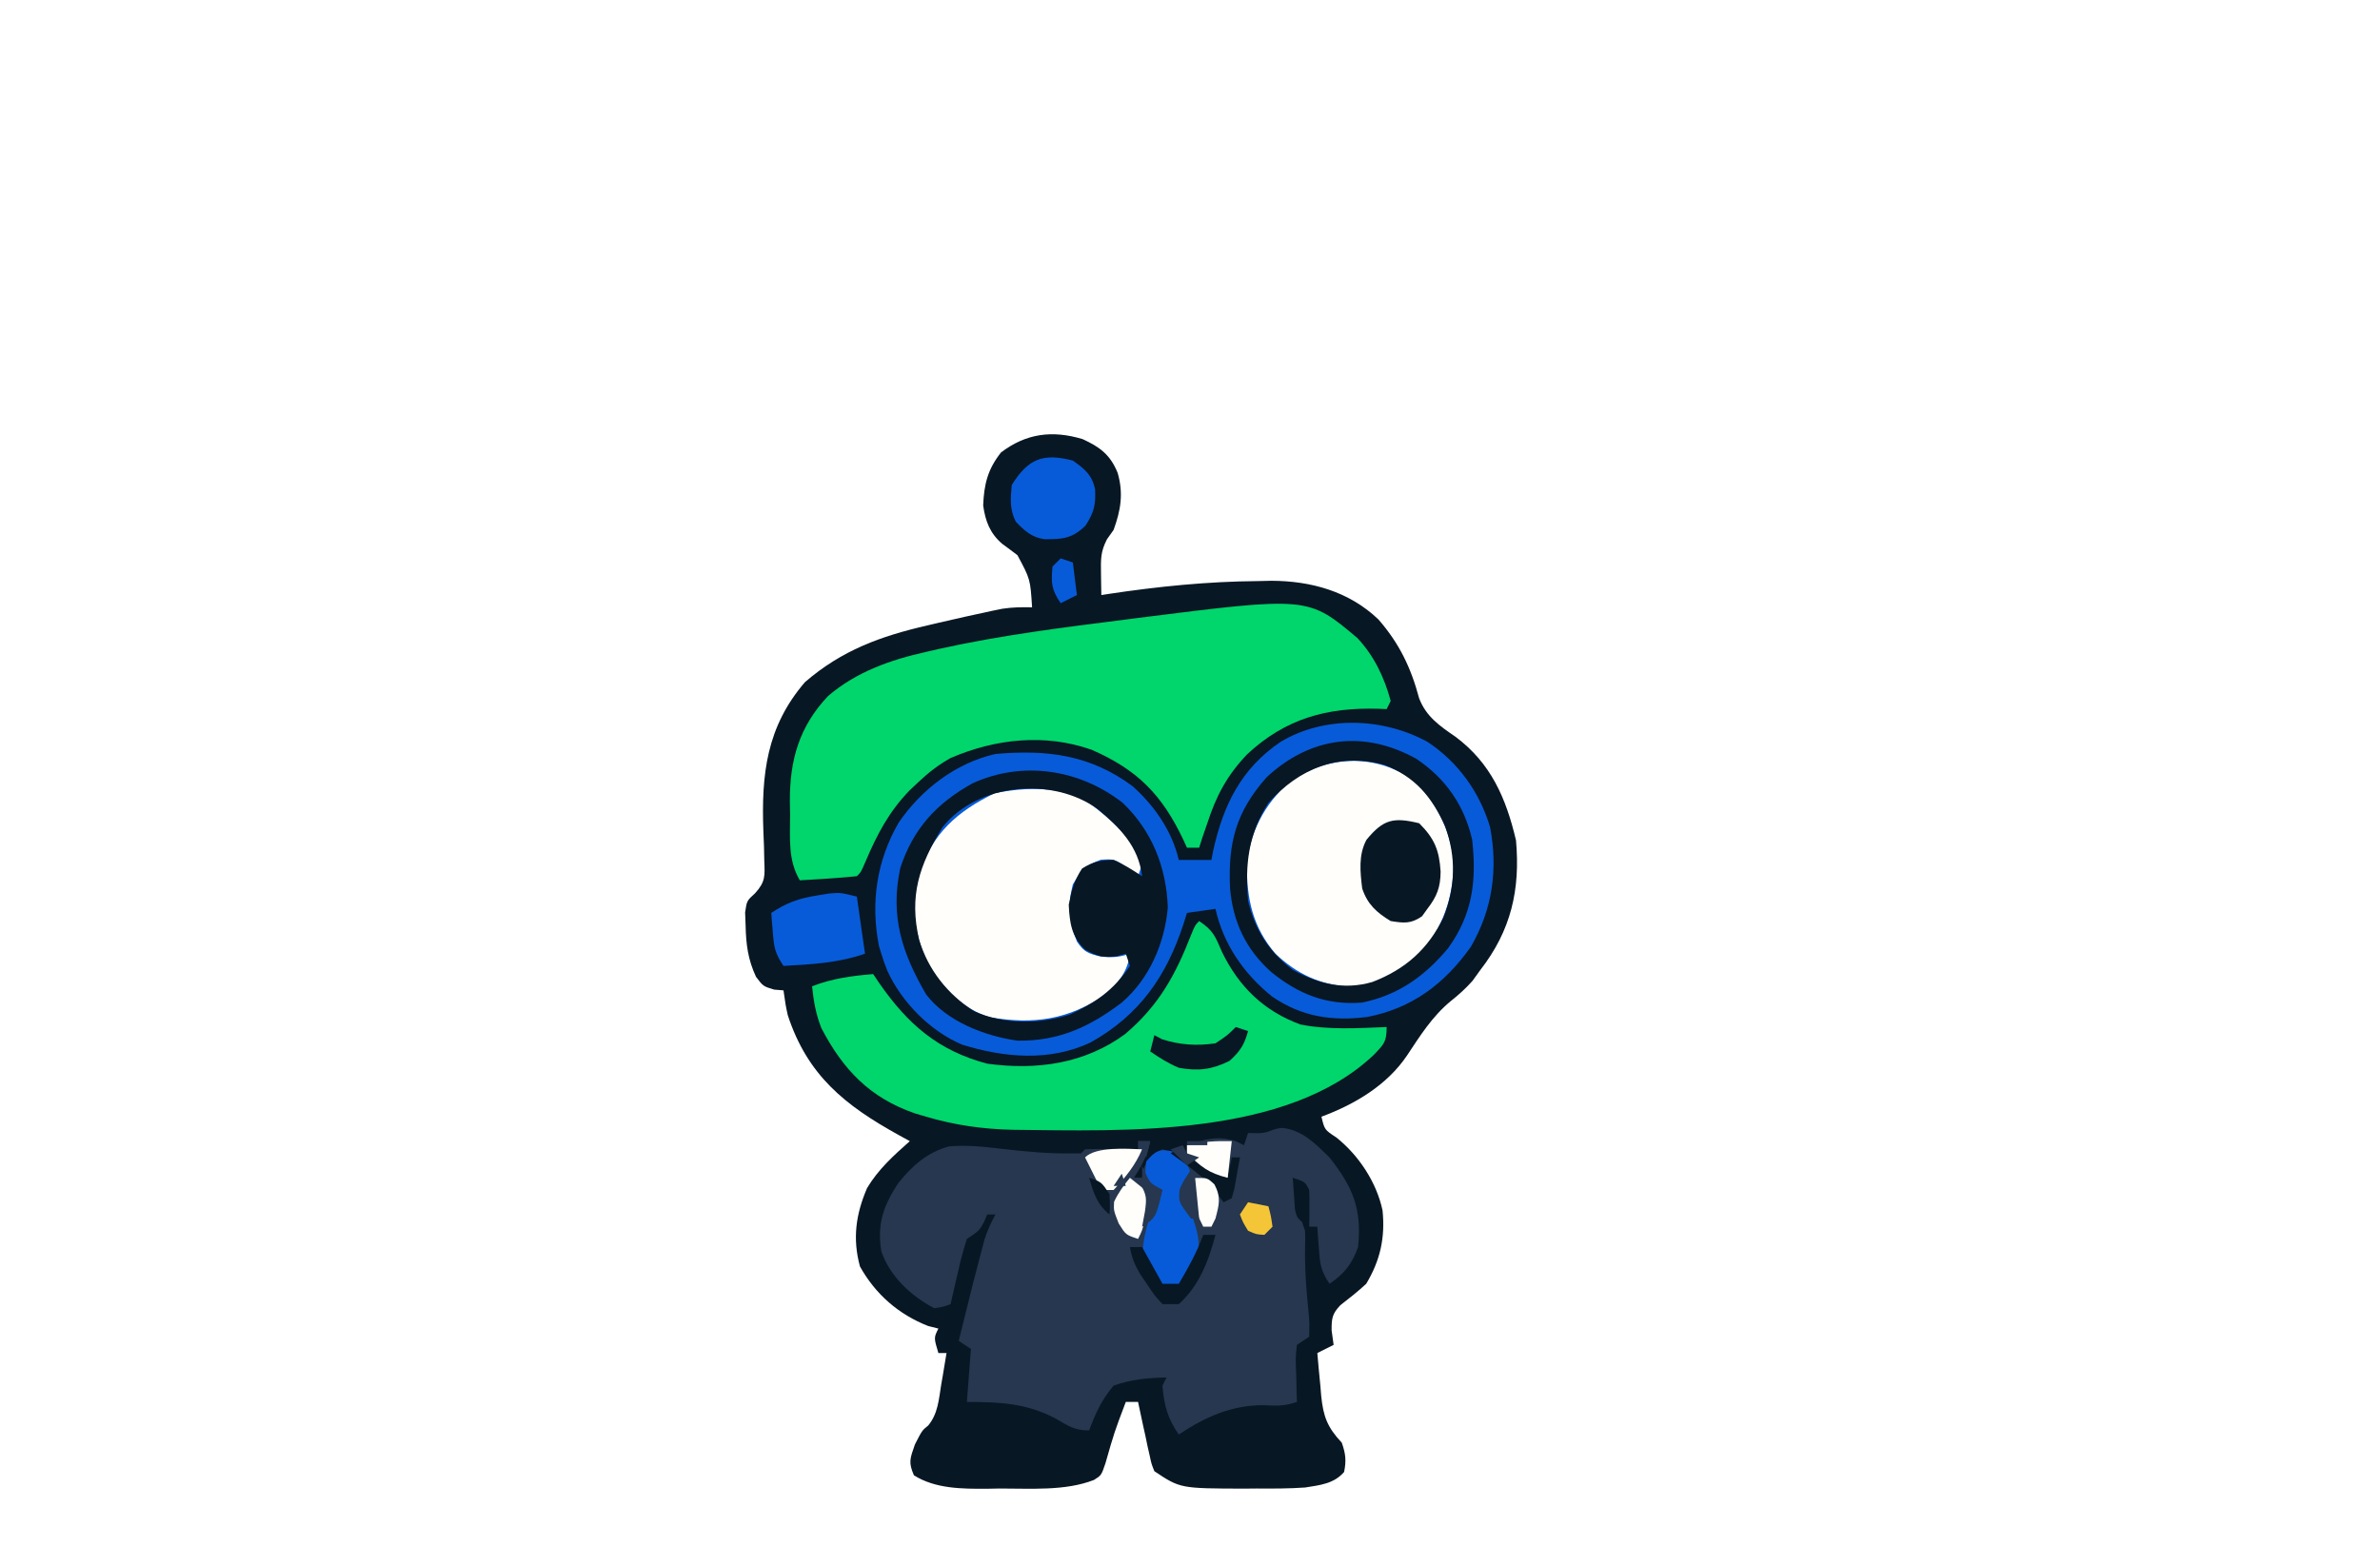
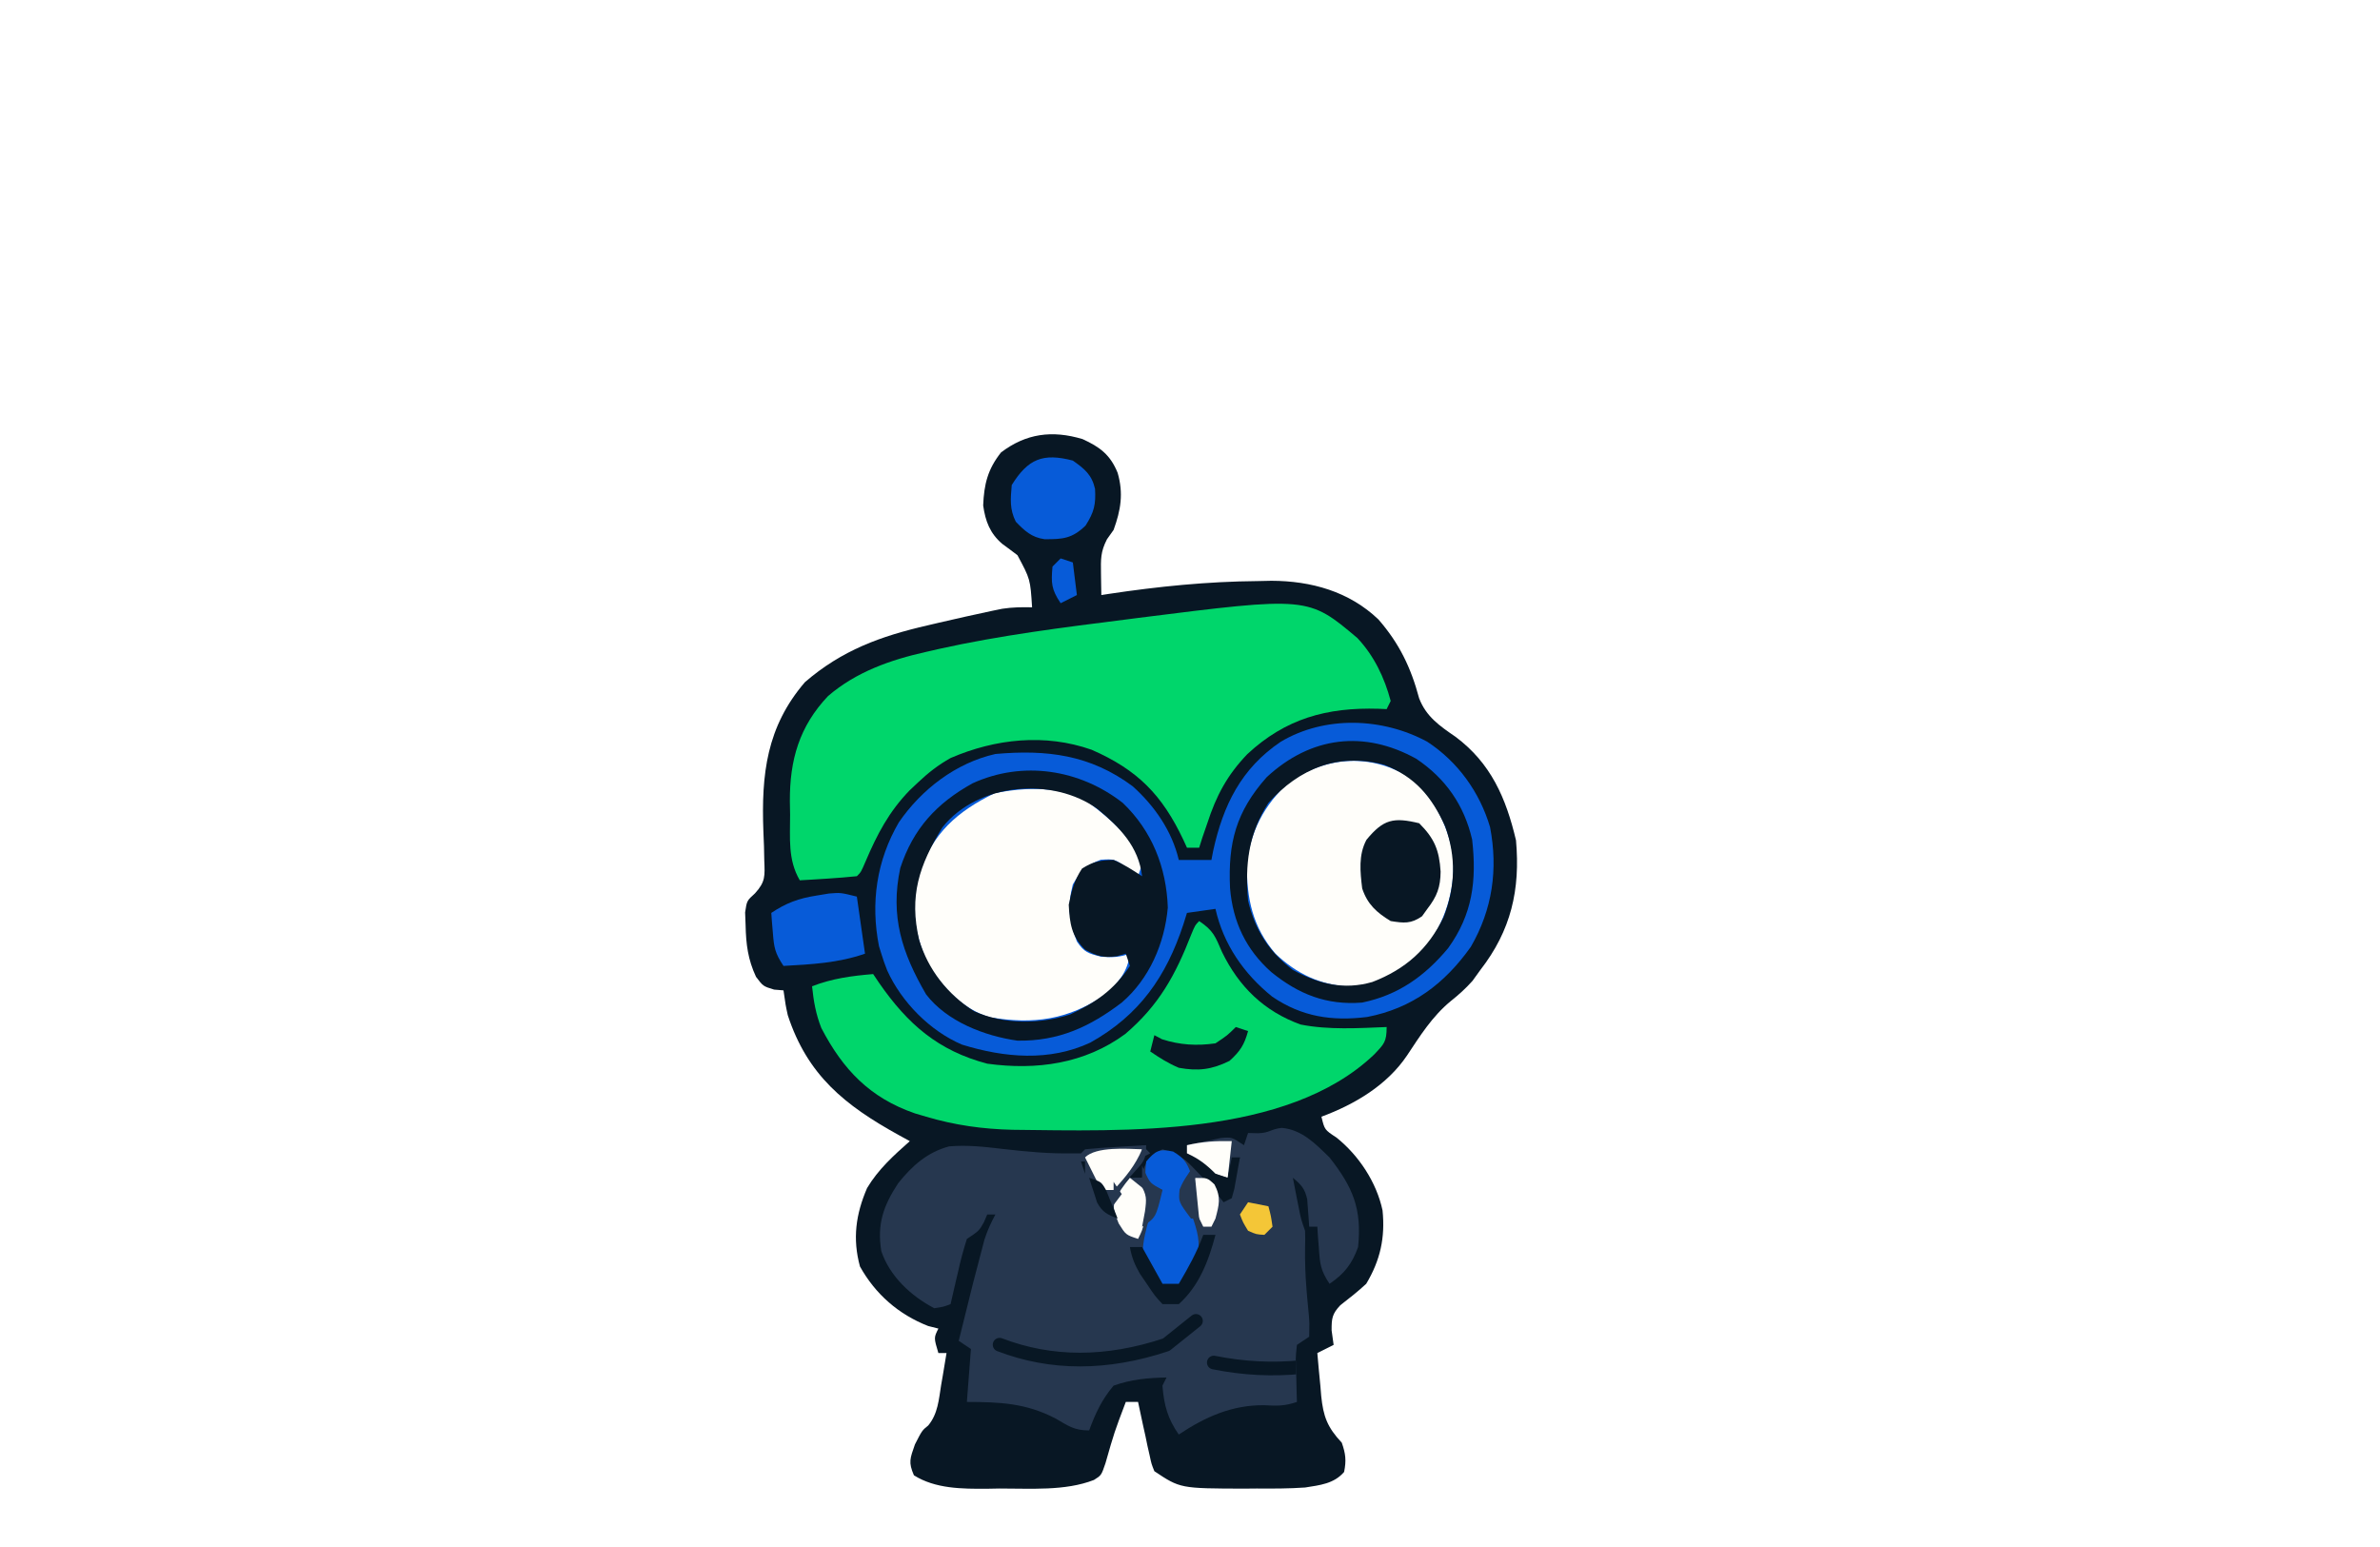
<svg xmlns="http://www.w3.org/2000/svg" viewBox="0 0 400 260" width="400" height="260">
  <path d="M 181.95 73.80 C 184.84 75.12 186.61 76.43 187.84 79.47 C 188.84 82.93 188.37 85.73 187.16 89.06 C 186.79 89.58 186.43 90.10 186.04 90.64 C 184.95 92.77 185.01 93.99 185.04 96.36 C 185.06 97.04 185.06 97.73 185.07 98.43 C 185.08 98.95 185.09 99.47 185.10 100.01 C 185.51 99.95 185.91 99.89 186.32 99.82 C 194.67 98.56 202.94 97.73 211.38 97.66 C 212.14 97.64 212.90 97.63 213.68 97.61 C 220.36 97.63 226.75 99.40 231.68 104.12 C 235.19 108.16 237.13 112.20 238.51 117.36 C 239.69 120.44 241.96 122.00 244.60 123.81 C 250.57 128.26 253.11 134.11 254.79 141.23 C 255.53 149.54 253.96 156.37 248.80 163.02 C 248.36 163.62 247.92 164.23 247.47 164.86 C 246.28 166.19 245.17 167.18 243.79 168.28 C 240.70 170.84 238.67 174.08 236.47 177.40 C 233.10 182.40 227.66 185.62 222.09 187.68 C 222.62 189.88 222.62 189.88 224.61 191.18 C 228.38 194.20 231.35 198.70 232.36 203.43 C 232.82 207.99 231.99 211.79 229.62 215.76 C 228.23 217.05 226.77 218.20 225.27 219.36 C 223.88 220.83 223.79 221.59 223.80 223.59 C 223.91 224.39 224.03 225.20 224.14 226.03 C 222.79 226.71 222.79 226.71 221.40 227.40 C 221.56 229.27 221.73 231.14 221.92 233.00 C 221.96 233.53 222.00 234.06 222.05 234.60 C 222.40 238.04 223.07 239.87 225.51 242.47 C 226.16 244.34 226.29 245.45 225.90 247.39 C 224.18 249.38 221.84 249.60 219.35 250.00 C 216.64 250.19 213.94 250.19 211.21 250.17 C 210.51 250.18 209.81 250.18 209.09 250.19 C 198.36 250.16 198.36 250.16 194.01 247.26 C 193.52 246.04 193.52 246.04 193.21 244.58 C 193.09 244.06 192.97 243.54 192.85 243.00 C 192.74 242.45 192.62 241.91 192.51 241.35 C 192.38 240.80 192.27 240.26 192.14 239.69 C 191.84 238.33 191.56 236.98 191.27 235.62 C 190.59 235.62 189.91 235.62 189.21 235.62 C 187.28 240.71 187.28 240.71 185.79 245.93 C 185.10 247.95 185.10 247.95 183.86 248.73 C 179.00 250.63 173.12 250.15 167.98 250.17 C 167.28 250.19 166.57 250.20 165.85 250.21 C 161.71 250.23 157.22 250.23 153.60 247.95 C 152.65 245.75 152.94 245.14 153.77 242.76 C 154.97 240.41 154.97 240.41 156.00 239.58 C 157.64 237.61 157.78 235.22 158.18 232.75 C 158.27 232.24 158.36 231.72 158.45 231.20 C 158.67 229.93 158.87 228.67 159.08 227.40 C 158.63 227.40 158.17 227.40 157.71 227.40 C 156.94 224.83 156.94 224.83 157.71 223.29 C 157.14 223.15 156.58 223.00 156.00 222.86 C 151.02 220.91 147.13 217.52 144.53 212.85 C 143.26 208.19 143.83 204.07 145.73 199.67 C 147.59 196.54 150.21 194.18 152.91 191.79 C 152.28 191.44 151.64 191.09 150.98 190.73 C 142.04 185.78 135.71 180.75 132.40 170.62 C 132.03 168.93 132.03 168.93 131.68 166.45 C 131.16 166.41 130.64 166.36 130.10 166.32 C 128.26 165.76 128.26 165.76 127.06 164.17 C 125.70 161.25 125.38 158.71 125.31 155.49 C 125.28 154.78 125.25 154.07 125.23 153.34 C 125.52 151.38 125.52 151.38 126.90 150.13 C 128.67 148.18 128.55 147.22 128.45 144.61 C 128.44 143.82 128.42 143.04 128.40 142.22 C 128.37 141.40 128.33 140.58 128.30 139.74 C 127.94 130.07 128.84 122.16 135.28 114.65 C 141.51 109.27 148.00 106.92 155.91 105.10 C 156.52 104.96 157.12 104.82 157.74 104.67 C 160.77 103.96 163.80 103.29 166.85 102.64 C 167.39 102.53 167.91 102.42 168.46 102.31 C 170.15 102.05 171.76 102.03 173.46 102.07 C 173.16 97.34 173.16 97.34 171.00 93.31 C 170.16 92.67 169.31 92.03 168.45 91.41 C 166.38 89.64 165.61 87.60 165.24 84.95 C 165.38 81.38 166.01 78.85 168.24 76.04 C 172.43 72.85 176.84 72.26 181.95 73.80 Z" fill="#081724" />
  <path d="M 239.89 124.67 C 245.01 128.02 248.69 133.13 250.43 139.01 C 251.79 146.10 250.84 152.82 247.21 159.11 C 242.81 165.33 237.32 169.47 229.78 170.92 C 223.84 171.65 218.81 170.90 213.81 167.50 C 209.05 163.66 205.63 158.74 204.28 152.75 C 201.90 153.09 201.90 153.09 199.49 153.43 C 199.20 154.36 199.20 154.36 198.90 155.32 C 196.00 164.14 191.51 170.60 183.26 175.22 C 176.39 178.44 168.80 177.77 161.69 175.57 C 156.31 173.29 151.50 168.39 149.11 163.10 C 148.74 162.18 148.41 161.23 148.12 160.28 C 147.99 159.87 147.86 159.46 147.73 159.03 C 146.29 151.74 147.33 144.62 151.06 138.22 C 154.87 132.66 160.67 128.21 167.30 126.72 C 175.94 125.95 183.24 126.85 190.36 132.14 C 194.06 135.46 196.96 139.65 198.12 144.53 C 199.92 144.53 201.73 144.53 203.60 144.53 C 203.70 144.01 203.79 143.50 203.90 142.97 C 205.58 135.31 208.61 129.15 215.24 124.67 C 222.67 120.24 232.38 120.59 239.89 124.67 Z" fill="#075BD8" />
-   <path d="M 215.43 189.56 C 218.84 189.87 221.07 192.22 223.45 194.53 C 227.39 199.55 228.91 203.17 228.25 209.59 C 227.25 212.38 225.95 214.09 223.45 215.76 C 221.95 213.51 221.84 212.45 221.66 209.81 C 221.58 208.79 221.58 208.79 221.50 207.75 C 221.47 207.23 221.44 206.70 221.40 206.17 C 220.95 206.17 220.50 206.17 220.03 206.17 C 220.00 205.53 220.00 205.53 219.95 204.89 C 219.91 204.33 219.87 203.79 219.82 203.21 C 219.78 202.66 219.74 202.12 219.70 201.55 C 219.29 199.75 218.69 199.11 217.29 197.95 C 217.50 199.05 217.72 200.14 217.93 201.25 C 218.11 202.16 218.11 202.16 218.30 203.10 C 218.65 204.88 218.65 204.88 219.34 206.86 C 219.38 207.81 219.37 208.77 219.34 209.72 C 219.31 212.01 219.38 214.26 219.57 216.54 C 219.63 217.28 219.63 217.28 219.69 218.03 C 219.78 219.02 219.87 220.00 219.97 220.99 C 220.08 222.37 220.08 222.37 220.03 224.66 C 219.35 225.11 218.67 225.57 217.97 226.03 C 217.73 228.33 217.73 228.33 217.85 230.91 C 217.87 231.78 217.89 232.66 217.91 233.57 C 217.94 234.59 217.94 234.59 217.97 235.62 C 215.86 236.33 214.65 236.29 212.45 236.17 C 207.06 236.12 202.56 238.13 198.11 241.10 C 196.23 238.39 195.63 236.16 195.37 232.88 C 195.72 232.20 195.72 232.20 196.06 231.51 C 192.94 231.57 190.11 231.82 187.16 232.88 C 185.20 235.18 184.08 237.59 183.05 240.41 C 180.54 240.41 179.56 239.65 177.40 238.40 C 172.43 235.81 168.03 235.63 162.50 235.62 C 162.73 232.68 162.95 229.74 163.18 226.72 C 162.51 226.26 161.83 225.81 161.13 225.35 C 163.68 215.03 163.68 215.03 164.99 210.11 C 165.14 209.54 165.29 208.97 165.44 208.38 C 165.92 206.86 166.54 205.52 167.29 204.12 C 166.84 204.12 166.39 204.12 165.92 204.12 C 165.75 204.53 165.56 204.96 165.37 205.40 C 164.55 206.86 164.55 206.86 162.50 208.23 C 161.91 210.09 161.42 211.88 161.01 213.79 C 160.88 214.31 160.76 214.82 160.64 215.35 C 160.34 216.63 160.05 217.90 159.76 219.18 C 158.56 219.64 158.56 219.64 157.02 219.87 C 153.11 217.83 149.53 214.49 148.12 210.28 C 147.38 205.74 148.46 202.64 150.97 198.84 C 153.32 195.91 155.84 193.66 159.51 192.67 C 162.61 192.40 165.54 192.75 168.62 193.11 C 172.55 193.56 176.36 193.92 180.31 193.84 C 180.76 193.84 181.21 193.84 181.68 193.84 C 181.90 193.62 182.13 193.39 182.36 193.16 C 183.86 193.10 185.36 193.10 186.86 193.11 C 188.09 193.12 188.09 193.12 189.35 193.13 C 189.98 193.14 190.61 193.14 191.26 193.16 C 191.26 192.71 191.26 192.25 191.26 191.79 C 191.94 191.79 192.62 191.79 193.32 191.79 C 192.88 194.17 191.88 195.91 190.58 197.95 C 191.03 197.95 191.48 197.95 191.95 197.95 C 192.01 197.54 192.07 197.13 192.12 196.71 C 192.81 194.72 193.50 194.09 195.37 193.16 C 198.48 193.99 200.51 195.87 202.78 198.03 C 203.30 198.51 203.30 198.51 203.83 199.01 C 204.67 199.79 205.50 200.58 206.33 201.38 C 207.01 199.12 207.69 196.86 208.39 194.53 C 207.93 194.75 207.48 194.98 207.02 195.21 C 206.57 196.60 206.57 196.60 206.33 197.95 C 203.33 197.60 201.63 195.84 199.48 193.84 C 199.48 193.39 199.48 192.94 199.48 192.47 C 202.50 191.47 204.63 190.82 207.70 191.79 C 208.38 192.12 208.38 192.12 209.07 192.47 C 209.30 191.79 209.52 191.12 209.76 190.42 C 210.58 190.44 210.58 190.44 211.43 190.46 C 213.43 190.41 213.50 189.77 215.43 189.56 Z M 181.68 195.21 C 182.36 196.58 182.36 196.58 182.36 196.58 Z" fill="#26374F" />
+   <path d="M 215.43 189.56 C 218.84 189.87 221.07 192.22 223.45 194.53 C 227.39 199.55 228.91 203.17 228.25 209.59 C 227.25 212.38 225.95 214.09 223.45 215.76 C 221.95 213.51 221.84 212.45 221.66 209.81 C 221.58 208.79 221.58 208.79 221.50 207.75 C 221.47 207.23 221.44 206.70 221.40 206.17 C 220.95 206.17 220.50 206.17 220.03 206.17 C 220.00 205.53 220.00 205.53 219.95 204.89 C 219.91 204.33 219.87 203.79 219.82 203.21 C 219.78 202.66 219.74 202.12 219.70 201.55 C 219.29 199.75 218.69 199.11 217.29 197.95 C 217.50 199.05 217.72 200.14 217.93 201.25 C 218.11 202.16 218.11 202.16 218.30 203.10 C 218.65 204.88 218.65 204.88 219.34 206.86 C 219.38 207.81 219.37 208.77 219.34 209.72 C 219.31 212.01 219.38 214.26 219.57 216.54 C 219.63 217.28 219.63 217.28 219.69 218.03 C 219.78 219.02 219.87 220.00 219.97 220.99 C 220.08 222.37 220.08 222.37 220.03 224.66 C 219.35 225.11 218.67 225.57 217.97 226.03 C 217.73 228.33 217.73 228.33 217.85 230.91 C 217.87 231.78 217.89 232.66 217.91 233.57 C 217.94 234.59 217.94 234.59 217.97 235.62 C 215.86 236.33 214.65 236.29 212.45 236.17 C 207.06 236.12 202.56 238.13 198.11 241.10 C 196.23 238.39 195.63 236.16 195.37 232.88 C 195.72 232.20 195.72 232.20 196.06 231.51 C 192.94 231.57 190.11 231.82 187.16 232.88 C 185.20 235.18 184.08 237.59 183.05 240.41 C 180.54 240.41 179.56 239.65 177.40 238.40 C 172.43 235.81 168.03 235.63 162.50 235.62 C 162.73 232.68 162.95 229.74 163.18 226.72 C 162.51 226.26 161.83 225.81 161.13 225.35 C 163.68 215.03 163.68 215.03 164.99 210.11 C 165.14 209.54 165.29 208.97 165.44 208.38 C 165.92 206.86 166.54 205.52 167.29 204.12 C 166.84 204.12 166.39 204.12 165.92 204.12 C 165.75 204.53 165.56 204.96 165.37 205.40 C 164.55 206.86 164.55 206.86 162.50 208.23 C 161.91 210.09 161.42 211.88 161.01 213.79 C 160.88 214.31 160.76 214.82 160.64 215.35 C 160.34 216.63 160.05 217.90 159.76 219.18 C 158.56 219.64 158.56 219.64 157.02 219.87 C 153.11 217.83 149.53 214.49 148.12 210.28 C 147.38 205.74 148.46 202.64 150.97 198.84 C 153.32 195.91 155.84 193.66 159.51 192.67 C 162.61 192.40 165.54 192.75 168.62 193.11 C 172.55 193.56 176.36 193.92 180.31 193.84 C 180.76 193.84 181.21 193.84 181.68 193.84 C 181.90 193.62 182.13 193.39 182.36 193.16 C 184.09 192.99 185.81 192.86 187.55 192.77 C 188.27 192.73 188.27 192.73 189.02 192.68 C 190.22 192.61 191.43 192.54 192.63 192.47 C 192.63 194.93 192.18 195.28 190.58 197.05 C 190.20 197.48 189.82 197.90 189.43 198.34 C 189.13 198.66 188.83 198.99 188.52 199.32 C 188.98 198.87 189.43 198.42 189.89 197.95 C 190.57 197.95 191.25 197.95 191.95 197.95 C 192.01 197.54 192.07 197.13 192.12 196.71 C 192.81 194.72 193.50 194.09 195.37 193.16 C 198.48 193.99 200.51 195.87 202.78 198.03 C 203.30 198.51 203.30 198.51 203.83 199.01 C 204.67 199.79 205.50 200.58 206.33 201.38 C 207.01 199.12 207.69 196.86 208.39 194.53 C 207.93 194.75 207.48 194.98 207.02 195.21 C 206.57 196.60 206.57 196.60 206.33 197.95 C 203.33 197.60 201.63 195.84 199.48 193.84 C 199.48 193.39 199.48 192.94 199.48 192.47 C 200.70 192.21 201.91 191.95 203.13 191.70 C 204.14 191.49 204.14 191.49 205.17 191.27 C 207.02 191.10 207.02 191.10 209.07 192.47 C 209.30 191.79 209.52 191.12 209.76 190.42 C 210.58 190.44 210.58 190.44 211.43 190.46 C 213.43 190.41 213.50 189.77 215.43 189.56 Z M 181.68 195.21 C 181.90 195.89 182.13 196.57 182.36 197.27 C 182.36 196.59 182.36 195.91 182.36 195.21 C 182.14 195.21 181.91 195.21 181.68 195.21 Z" fill="#26374F" />
  <path d="M 228.13 107.23 C 230.93 110.21 232.68 113.87 233.73 117.81 C 233.50 118.27 233.28 118.72 233.05 119.18 C 232.59 119.16 232.15 119.14 231.69 119.12 C 222.99 118.86 216.05 120.77 209.63 126.75 C 206.25 130.27 204.40 133.75 202.91 138.36 C 202.63 139.18 202.34 140.01 202.05 140.85 C 201.88 141.38 201.71 141.92 201.54 142.47 C 200.86 142.47 200.19 142.47 199.49 142.47 C 199.29 142.03 199.09 141.59 198.88 141.14 C 195.31 133.60 191.20 129.39 183.47 126.01 C 175.63 123.25 167.30 124.15 159.76 127.40 C 157.69 128.56 156.00 129.88 154.28 131.51 C 153.82 131.95 153.36 132.39 152.88 132.83 C 149.40 136.42 147.42 140.21 145.47 144.79 C 144.70 146.58 144.70 146.58 144.01 147.26 C 142.40 147.43 140.79 147.55 139.18 147.66 C 138.29 147.71 137.41 147.76 136.50 147.83 C 135.81 147.87 135.13 147.91 134.42 147.95 C 132.38 144.48 132.80 140.83 132.79 136.91 C 132.78 136.16 132.77 135.42 132.75 134.65 C 132.72 127.72 134.33 122.10 139.16 116.99 C 143.89 112.92 149.65 110.90 155.65 109.56 C 156.37 109.39 157.09 109.23 157.83 109.06 C 168.17 106.76 178.71 105.45 189.21 104.12 C 189.90 104.04 190.59 103.95 191.30 103.85 C 219.85 100.25 219.85 100.25 228.13 107.23 Z" fill="#00D66B" />
  <path d="M 201.54 154.80 C 203.95 156.41 204.26 157.41 205.39 160.02 C 208.23 165.84 212.44 169.96 218.59 172.19 C 223.33 173.12 228.24 172.80 233.05 172.61 C 233.05 175.11 232.62 175.46 230.95 177.23 C 216.27 191.22 188.85 190.07 170.16 189.88 C 165.14 189.76 160.49 189.11 155.65 187.68 C 155.03 187.49 154.40 187.31 153.76 187.12 C 146.20 184.51 141.68 179.77 138.04 172.78 C 137.11 170.42 136.74 168.27 136.48 165.76 C 139.89 164.44 143.14 164.01 146.75 163.71 C 147.25 164.45 147.25 164.45 147.76 165.21 C 152.54 172.10 157.65 176.59 165.93 178.77 C 174.19 179.90 182.30 178.80 189.13 173.77 C 194.78 168.94 197.54 163.91 200.23 157.01 C 200.86 155.49 200.86 155.49 201.54 154.80 Z" fill="#00D66B" />
  <path d="M 237.15 130.83 C 241.19 134.21 243.47 139.01 244.26 144.17 C 244.53 149.70 242.83 155.13 239.42 159.51 C 236.13 162.96 231.77 165.54 226.95 165.84 C 221.89 165.54 218.00 163.74 214.34 160.26 C 210.56 155.85 209.51 151.04 209.57 145.35 C 210.04 139.88 212.52 135.17 216.61 131.52 C 222.92 127.03 230.59 126.58 237.15 130.83 Z" fill="#FFFEFA" />
  <path d="M 183.05 134.94 C 186.90 137.88 190.14 140.62 191.95 145.21 C 191.61 146.23 191.61 146.23 191.27 147.27 C 190.67 146.80 190.08 146.34 189.47 145.86 C 187.30 144.36 187.30 144.36 185.02 144.49 C 182.49 145.42 181.67 146.32 180.31 148.64 C 179.38 152.23 179.67 154.77 180.99 158.23 C 182.21 160.05 182.91 160.25 185.06 160.79 C 186.94 160.95 188.14 160.89 189.90 160.28 C 189.56 163.23 187.95 165.24 185.79 167.13 C 179.57 171.39 173.71 172.23 166.35 170.96 C 161.87 169.63 158.50 166.10 156.09 162.19 C 153.68 157.22 152.96 152.18 154.39 146.81 C 156.87 139.97 160.76 136.45 167.17 133.31 C 172.45 132.28 178.33 132.03 183.05 134.94 Z" fill="#FFFEFA" />
  <path d="M 188.70 134.94 C 193.62 139.64 196.04 145.80 196.27 152.53 C 195.73 158.57 193.17 164.51 188.53 168.50 C 183.15 172.59 177.90 175.01 171.00 174.90 C 165.45 174.11 159.15 171.68 155.65 167.13 C 151.59 160.14 149.57 153.99 151.31 145.88 C 153.48 139.26 157.40 135.01 163.45 131.65 C 171.88 127.80 181.45 129.28 188.70 134.94 Z M 158.39 139.05 C 154.48 145.43 152.76 150.58 154.48 157.97 C 155.99 162.97 159.27 167.13 163.69 169.94 C 168.65 172.20 174.78 172.16 179.87 170.49 C 184.17 168.49 187.27 166.31 189.90 162.34 C 189.67 161.66 189.45 160.98 189.21 160.28 C 188.72 160.42 188.23 160.56 187.71 160.71 C 185.41 161.01 184.38 160.71 182.36 159.60 C 180.08 157.39 179.78 155.17 179.62 152.06 C 180.08 149.75 180.54 147.95 181.85 145.98 C 183.69 144.80 184.96 144.57 187.16 144.53 C 188.92 145.28 190.34 146.21 191.95 147.27 C 191.36 142.28 188.22 139.09 184.51 136.00 C 176.97 130.52 164.37 131.52 158.39 139.05 Z" fill="#081724" />
  <path d="M 238.02 127.52 C 242.95 130.82 246.08 135.31 247.42 141.11 C 248.20 148.04 247.48 153.67 243.38 159.36 C 239.45 164.07 234.99 167.25 228.93 168.50 C 222.95 168.97 218.27 167.11 213.67 163.38 C 209.41 159.60 207.20 154.93 206.73 149.27 C 206.37 141.65 207.73 136.43 212.89 130.62 C 220.32 123.73 229.30 122.69 238.02 127.52 Z M 213.18 134.94 C 209.82 140.14 209.23 145.26 209.76 151.38 C 210.91 156.30 213.26 159.96 217.29 163.02 C 221.65 165.39 225.86 166.42 230.65 165.04 C 236.22 162.90 240.04 159.49 242.63 154.12 C 244.60 149.05 244.75 144.03 242.89 138.92 C 240.64 133.91 237.84 130.57 232.65 128.54 C 224.95 126.46 218.37 129.15 213.18 134.94 Z" fill="#081724" />
  <path d="M 238.52 138.36 C 241.09 140.93 241.89 142.88 242.12 146.50 C 242.09 149.11 241.52 150.64 239.89 152.75 C 239.45 153.36 239.45 153.36 239.00 153.99 C 237.14 155.29 235.94 155.15 233.73 154.80 C 231.38 153.38 229.82 151.98 228.94 149.32 C 228.60 146.51 228.29 143.69 229.66 141.14 C 232.51 137.67 234.21 137.32 238.52 138.36 Z" fill="#081724" />
  <path d="M 144.01 150.69 C 144.46 153.86 144.92 157.02 145.38 160.28 C 140.89 161.85 136.41 162.07 131.68 162.34 C 130.24 160.17 130.08 159.25 129.89 156.73 C 129.81 155.80 129.81 155.80 129.73 154.86 C 129.68 154.15 129.68 154.15 129.63 153.43 C 132.14 151.75 134.22 150.99 137.20 150.52 C 138.26 150.34 138.26 150.34 139.33 150.17 C 141.27 150.01 141.27 150.01 144.01 150.69 Z" fill="#075BD8" />
  <path d="M 180.31 77.41 C 182.27 78.79 183.49 79.77 184.04 82.16 C 184.19 84.79 183.89 86.06 182.45 88.33 C 180.22 90.49 178.65 90.65 175.54 90.62 C 173.37 90.31 172.21 89.22 170.72 87.68 C 169.66 85.56 169.84 83.86 170.04 81.52 C 172.77 77.12 175.29 76.09 180.31 77.41 Z" fill="#075BD8" />
  <path d="M 197.17 193.54 C 198.96 194.62 199.46 195.33 200.17 197.27 C 199.49 198.28 199.49 198.28 198.80 199.32 C 199.09 201.33 199.89 203.16 200.60 205.05 C 201.50 207.78 201.83 209.55 200.86 212.33 C 199.80 214.02 198.66 215.55 197.44 217.13 C 195.24 216.35 193.60 215.11 192.33 213.14 C 191.42 209.55 192.92 205.51 194.01 202.06 C 194.46 201.38 194.91 200.70 195.38 200.01 C 194.48 199.55 193.57 199.10 192.64 198.64 C 192.46 197.05 192.46 197.05 192.64 195.21 C 194.20 193.41 194.81 193.03 197.17 193.54 Z" fill="#075BD8" />
  <path d="M 207.70 172.61 C 208.38 172.83 209.06 173.06 209.76 173.29 C 209.12 175.61 208.44 176.67 206.64 178.30 C 203.66 179.77 201.38 180.05 198.12 179.46 C 196.33 178.70 194.94 177.82 193.32 176.72 C 193.55 175.81 193.77 174.91 194.01 173.98 C 194.64 174.32 194.64 174.32 195.29 174.66 C 198.30 175.63 201.14 175.80 204.28 175.35 C 206.26 174.03 206.26 174.03 207.70 172.61 Z" fill="#081724" />
  <path d="M 202.23 207.54 C 202.90 207.54 203.58 207.54 204.28 207.54 C 203.13 211.90 201.55 216.09 198.12 219.18 C 197.21 219.18 196.31 219.18 195.38 219.18 C 194.08 217.78 194.08 217.78 192.85 215.93 C 192.44 215.32 192.03 214.72 191.60 214.10 C 190.70 212.54 190.21 211.35 189.90 209.59 C 190.58 209.59 191.25 209.59 191.95 209.59 C 193.08 211.63 194.21 213.66 195.38 215.76 C 196.28 215.76 197.19 215.76 198.12 215.76 C 199.71 213.06 201.15 210.49 202.23 207.54 Z" fill="#081724" />
  <path d="M 189.90 197.95 C 191.03 198.85 192.16 199.76 193.32 200.69 C 193.11 201.69 192.90 202.69 192.68 203.69 C 192.56 204.24 192.44 204.80 192.32 205.37 C 191.95 206.85 191.95 206.85 191.27 208.22 C 189.21 207.54 189.21 207.54 188.01 205.61 C 187.16 203.43 187.16 203.43 187.24 201.98 C 187.95 200.46 188.84 199.24 189.90 197.95 Z" fill="#FFFEFA" />
  <path d="M 191.95 193.16 C 190.80 195.87 189.16 197.86 187.16 200.00 C 186.48 200.00 185.80 200.00 185.10 200.00 C 184.20 198.20 183.30 196.39 182.36 194.52 C 184.22 192.67 189.41 193.07 191.95 193.16 Z" fill="#FFFEFA" />
-   <path d="M 199.49 191.79 C 200.62 191.79 201.75 191.79 202.91 191.79 C 202.91 192.01 202.91 192.24 202.91 192.47 C 201.78 192.47 200.65 192.47 199.49 192.47 C 199.49 192.24 199.49 192.02 199.49 191.79 Z M 198.80 192.47 C 199.03 192.92 199.25 193.37 199.49 193.84 C 200.12 194.15 200.12 194.15 200.77 194.48 C 202.27 195.24 203.10 196.09 204.28 197.26 C 204.96 197.49 205.64 197.72 206.34 197.95 C 206.56 196.82 206.79 195.69 207.02 194.52 C 207.47 194.52 207.92 194.52 208.39 194.52 C 208.20 195.65 207.99 196.78 207.79 197.91 C 207.68 198.53 207.57 199.16 207.45 199.81 C 207.31 200.33 207.17 200.84 207.02 201.37 C 206.34 201.72 206.34 201.72 205.65 202.06 C 205.20 201.46 204.75 200.87 204.28 200.26 C 202.12 197.65 199.51 195.77 196.75 193.84 C 197.42 193.39 198.10 192.94 198.80 192.47 Z" fill="#081724" />
  <path d="M 207.02 191.79 C 206.79 193.82 206.57 195.85 206.34 197.95 C 203.04 197.13 201.93 196.12 199.49 193.84 C 199.49 193.39 199.49 192.94 199.49 192.47 C 202.04 191.87 204.40 191.72 207.02 191.79 Z" fill="#FFFEFA" />
+   <path d="M 199.49 193.84 C 201.49 194.74 202.75 195.73 204.28 197.26 C 204.96 197.49 205.64 197.72 206.34 197.95 C 206.56 196.82 206.79 195.69 207.02 194.52 C 207.47 194.52 207.92 194.52 208.39 194.52 C 208.20 195.65 207.99 196.78 207.79 197.91 C 207.68 198.53 207.57 199.16 207.45 199.81 C 207.31 200.33 207.17 200.84 207.02 201.37 C 206.34 201.72 206.34 201.72 205.65 202.06 C 205.16 201.45 204.66 200.85 204.15 200.22 C 202.47 198.20 200.68 196.35 198.80 194.52 C 199.03 194.30 199.25 194.07 199.49 193.84 Z" fill="#081724" />
  <path d="M 200.86 197.95 C 202.91 197.95 202.91 197.95 204.11 199.06 C 205.25 201.24 204.89 202.46 204.28 204.80 C 204.05 205.25 203.83 205.70 203.60 206.17 C 203.14 206.17 202.69 206.17 202.23 206.17 C 199.78 201.17 199.78 201.17 200.86 197.95 Z" fill="#FFFEFA" />
  <path d="M 209.76 202.06 C 210.89 202.28 212.02 202.51 213.18 202.74 C 213.61 204.37 213.61 204.37 213.87 206.17 C 213.42 206.62 212.96 207.07 212.50 207.54 C 211.13 207.46 211.13 207.46 209.76 206.85 C 208.90 205.44 208.90 205.44 208.39 204.11 C 208.84 203.44 209.29 202.76 209.76 202.06 Z" fill="#F4C637" />
  <path d="M 178.26 93.85 C 178.93 94.07 179.61 94.30 180.31 94.53 C 180.54 96.34 180.76 98.15 180.99 100.01 C 179.64 100.69 179.64 100.69 178.26 101.38 C 176.68 99.02 176.65 97.99 176.89 95.22 C 177.34 94.77 177.79 94.31 178.26 93.85 Z" fill="#075BD8" />
-   <path d="M 191.95 195.89 C 192.14 196.32 192.32 196.74 192.51 197.18 C 193.30 198.84 193.30 198.84 195.38 200.00 C 194.27 204.63 194.27 204.63 191.95 206.17 C 192.19 204.89 192.19 204.89 192.43 203.60 C 192.71 201.46 192.76 200.91 191.65 198.98 C 191.30 198.63 190.95 198.30 190.58 197.95 C 191.03 197.95 191.49 197.95 191.95 197.95 C 191.95 197.27 191.95 196.59 191.95 195.89 Z M 189.90 196.58 C 189.90 198.63 189.90 198.63 189.90 198.63 Z" fill="#26374F" />
-   <path d="M 217.29 197.95 C 219.35 198.63 219.35 198.63 220.03 200.00 C 220.08 201.06 220.09 202.11 220.07 203.17 C 220.07 203.73 220.06 204.29 220.06 204.87 C 220.05 205.30 220.04 205.72 220.03 206.17 C 217.98 204.80 217.98 204.80 217.63 203.17 C 217.57 202.24 217.57 202.24 217.51 201.29 C 217.46 200.66 217.42 200.04 217.37 199.40 C 217.35 198.92 217.32 198.44 217.29 197.95 Z" fill="#081724" />
+   <path d="M 191.95 195.89 C 192.14 196.32 192.32 196.74 192.51 197.18 C 193.30 198.84 193.30 198.84 195.38 200.00 C 194.27 204.63 194.27 204.63 191.95 206.17 C 192.19 204.89 192.19 204.89 192.43 203.60 C 192.71 201.46 192.76 200.91 191.65 198.98 C 191.30 198.63 190.95 198.30 190.58 197.95 C 191.03 197.95 191.49 197.95 191.95 197.95 C 191.95 197.27 191.95 196.59 191.95 195.89 Z" fill="#26374F" />
  <path d="M 200.17 196.58 C 200.85 197.03 201.53 197.48 202.23 197.95 C 201.77 197.95 201.32 197.95 200.86 197.95 C 201.08 200.21 201.31 202.47 201.54 204.80 C 201.09 204.80 200.64 204.80 200.17 204.80 C 198.06 201.98 198.06 201.98 198.25 199.92 C 198.80 198.63 198.80 198.63 200.17 196.58 Z" fill="#26374F" />
-   <path d="M 199.49 191.79 C 200.62 191.79 201.75 191.79 202.91 191.79 C 202.91 192.01 202.91 192.24 202.91 192.47 C 201.78 192.47 200.65 192.47 199.49 192.47 C 199.49 192.24 199.49 192.02 199.49 191.79 Z M 198.80 192.47 C 199.03 192.92 199.25 193.37 199.49 193.84 C 200.16 194.07 200.84 194.29 201.54 194.52 C 200.86 194.98 200.18 195.43 199.49 195.89 C 198.58 194.99 197.68 194.09 196.75 193.16 C 197.42 192.93 198.10 192.70 198.80 192.47 Z M 204.28 197.95 C 206.34 198.63 206.34 198.63 206.34 198.63 Z" fill="#26374F" />
-   <path d="M 183.05 197.95 C 185.10 198.63 185.10 198.63 186.47 200.69 C 186.56 202.53 186.56 202.53 186.47 204.11 C 184.36 202.38 183.80 200.54 183.05 197.95 Z M 186.47 204.11 C 187.84 204.80 187.84 204.80 187.84 204.80 Z" fill="#081724" />
-   <path d="M 191.27 191.79 C 191.95 191.79 192.62 191.79 193.32 191.79 C 193.10 192.69 192.87 193.59 192.64 194.52 C 192.19 193.62 191.73 192.72 191.27 191.79 Z M 188.53 197.26 C 188.75 197.94 188.98 198.62 189.21 199.32 C 188.54 199.32 187.86 199.32 187.16 199.32 C 187.61 198.64 188.06 197.96 188.53 197.26 Z" fill="#26374F" />
+   <path d="M 191.95 192.47 C 192.40 192.92 192.86 193.37 193.32 193.84 C 192.64 194.18 192.64 194.18 191.95 194.52 C 191.95 193.85 191.95 193.17 191.95 192.47 Z M 187.16 198.63 C 187.61 199.31 188.06 199.99 188.53 200.69 C 187.85 201.59 187.17 202.50 186.47 203.43 C 186.13 201.74 186.13 201.74 185.79 200.00 C 186.24 200.00 186.69 200.00 187.16 200.00 C 187.16 199.55 187.16 199.10 187.16 198.63 Z" fill="#26374F" />
+   <path d="M 183.05 197.95 C 185.10 198.63 185.10 198.63 185.91 200.05 C 186.13 200.61 186.36 201.17 186.60 201.76 C 186.84 202.33 187.08 202.89 187.32 203.48 C 187.49 203.91 187.67 204.35 187.84 204.80 C 186.12 204.13 185.28 203.75 184.38 202.09 C 184.15 201.36 184.15 201.36 183.91 200.61 C 183.74 200.11 183.58 199.61 183.41 199.10 C 183.23 198.53 183.23 198.53 183.05 197.95 Z" fill="#081724" />
+   <defs>
+     <clipPath id="hem-emotions-v2-11">
+       <path d="M 215.43 189.56 C 218.84 189.87 221.07 192.22 223.45 194.53 C 227.39 199.55 228.91 203.17 228.25 209.59 C 227.25 212.38 225.95 214.09 223.45 215.76 C 221.95 213.51 221.84 212.45 221.66 209.81 C 221.58 208.79 221.58 208.79 221.50 207.75 C 221.47 207.23 221.44 206.70 221.40 206.17 C 220.95 206.17 220.50 206.17 220.03 206.17 C 220.00 205.53 220.00 205.53 219.95 204.89 C 219.91 204.33 219.87 203.79 219.82 203.21 C 219.78 202.66 219.74 202.12 219.70 201.55 C 219.29 199.75 218.69 199.11 217.29 197.95 C 217.50 199.05 217.72 200.14 217.93 201.25 C 218.11 202.16 218.11 202.16 218.30 203.10 C 218.65 204.88 218.65 204.88 219.34 206.86 C 219.38 207.81 219.37 208.77 219.34 209.72 C 219.31 212.01 219.38 214.26 219.57 216.54 C 219.63 217.28 219.63 217.28 219.69 218.03 C 219.78 219.02 219.87 220.00 219.97 220.99 C 220.08 222.37 220.08 222.37 220.03 224.66 C 219.35 225.11 218.67 225.57 217.97 226.03 C 217.73 228.33 217.73 228.33 217.85 230.91 C 217.87 231.78 217.89 232.66 217.91 233.57 C 217.94 234.59 217.94 234.59 217.97 235.62 C 215.86 236.33 214.65 236.29 212.45 236.17 C 207.06 236.12 202.56 238.13 198.11 241.10 C 196.23 238.39 195.63 236.16 195.37 232.88 C 195.72 232.20 195.72 232.20 196.06 231.51 C 192.94 231.57 190.11 231.82 187.16 232.88 C 185.20 235.18 184.08 237.59 183.05 240.41 C 180.54 240.41 179.56 239.65 177.40 238.40 C 172.43 235.81 168.03 235.63 162.50 235.62 C 162.73 232.68 162.95 229.74 163.18 226.72 C 162.51 226.26 161.83 225.81 161.13 225.35 C 163.68 215.03 163.68 215.03 164.99 210.11 C 165.14 209.54 165.29 208.97 165.44 208.38 C 165.92 206.86 166.54 205.52 167.29 204.12 C 166.84 204.12 166.39 204.12 165.92 204.12 C 165.75 204.53 165.56 204.96 165.37 205.40 C 164.55 206.86 164.55 206.86 162.50 208.23 C 161.91 210.09 161.42 211.88 161.01 213.79 C 160.88 214.31 160.76 214.82 160.64 215.35 C 160.34 216.63 160.05 217.90 159.76 219.18 C 158.56 219.64 158.56 219.64 157.02 219.87 C 153.11 217.83 149.53 214.49 148.12 210.28 C 147.38 205.74 148.46 202.64 150.97 198.84 C 153.32 195.91 155.84 193.66 159.51 192.67 C 162.61 192.40 165.54 192.75 168.62 193.11 C 172.55 193.56 176.36 193.92 180.31 193.84 C 180.76 193.84 181.21 193.84 181.68 193.84 C 181.90 193.62 182.13 193.39 182.36 193.16 C 184.09 192.99 185.81 192.86 187.55 192.77 C 188.27 192.73 188.27 192.73 189.02 192.68 C 190.22 192.61 191.43 192.54 192.63 192.47 C 192.63 194.93 192.18 195.28 190.58 197.05 C 190.20 197.48 189.82 197.90 189.43 198.34 C 189.13 198.66 188.83 198.99 188.52 199.32 C 188.98 198.87 189.43 198.42 189.89 197.95 C 190.57 197.95 191.25 197.95 191.95 197.95 C 192.01 197.54 192.07 197.13 192.12 196.71 C 192.81 194.72 193.50 194.09 195.37 193.16 C 198.48 193.99 200.51 195.87 202.78 198.03 C 203.30 198.51 203.30 198.51 203.83 199.01 C 204.67 199.79 205.50 200.58 206.33 201.38 C 207.01 199.12 207.69 196.86 208.39 194.53 C 207.93 194.75 207.48 194.98 207.02 195.21 C 206.57 196.60 206.57 196.60 206.33 197.95 C 203.33 197.60 201.63 195.84 199.48 193.84 C 199.48 193.39 199.48 192.94 199.48 192.47 C 200.70 192.21 201.91 191.95 203.13 191.70 C 204.14 191.49 204.14 191.49 205.17 191.27 C 207.02 191.10 207.02 191.10 209.07 192.47 C 209.30 191.79 209.52 191.12 209.76 190.42 C 210.58 190.44 210.58 190.44 211.43 190.46 C 213.43 190.41 213.50 189.77 215.43 189.56 Z M 181.68 195.21 C 181.90 195.89 182.13 196.57 182.36 197.27 C 182.36 196.59 182.36 195.91 182.36 195.21 C 182.14 195.21 181.91 195.21 181.68 195.21 Z" fill="#26374F" />
+       <path d="M 191.95 195.89 C 192.14 196.32 192.32 196.74 192.51 197.18 C 193.30 198.84 193.30 198.84 195.38 200.00 C 194.27 204.63 194.27 204.63 191.95 206.17 C 192.19 204.89 192.19 204.89 192.43 203.60 C 192.71 201.46 192.76 200.91 191.65 198.98 C 191.30 198.63 190.95 198.30 190.58 197.95 C 191.03 197.95 191.49 197.95 191.95 197.95 C 191.95 197.27 191.95 196.59 191.95 195.89 Z" fill="#26374F" />
+       <path d="M 200.17 196.58 C 200.85 197.03 201.53 197.48 202.23 197.95 C 201.77 197.95 201.32 197.95 200.86 197.95 C 201.08 200.21 201.31 202.47 201.54 204.80 C 201.09 204.80 200.64 204.80 200.17 204.80 C 198.06 201.98 198.06 201.98 198.25 199.92 C 198.80 198.63 198.80 198.63 200.17 196.58 Z" fill="#26374F" />
+       <path d="M 191.95 192.47 C 192.40 192.92 192.86 193.37 193.32 193.84 C 192.64 194.18 192.64 194.18 191.95 194.52 C 191.95 193.85 191.95 193.17 191.95 192.47 Z M 187.16 198.63 C 187.61 199.31 188.06 199.99 188.53 200.69 C 187.85 201.59 187.17 202.50 186.47 203.43 C 186.13 201.74 186.13 201.74 185.79 200.00 C 186.24 200.00 186.69 200.00 187.16 200.00 C 187.16 199.55 187.16 199.10 187.16 198.63 Z" fill="#26374F" />
+     </clipPath>
+   </defs>
+   <path clip-path="url(#hem-emotions-v2-11)" d="M168 226 Q181 231 196 226 L201 222 M204 229 Q219 232 233 226" fill="none" stroke="#081724" stroke-width="2.3" stroke-linecap="round" stroke-linejoin="round" />
</svg>
